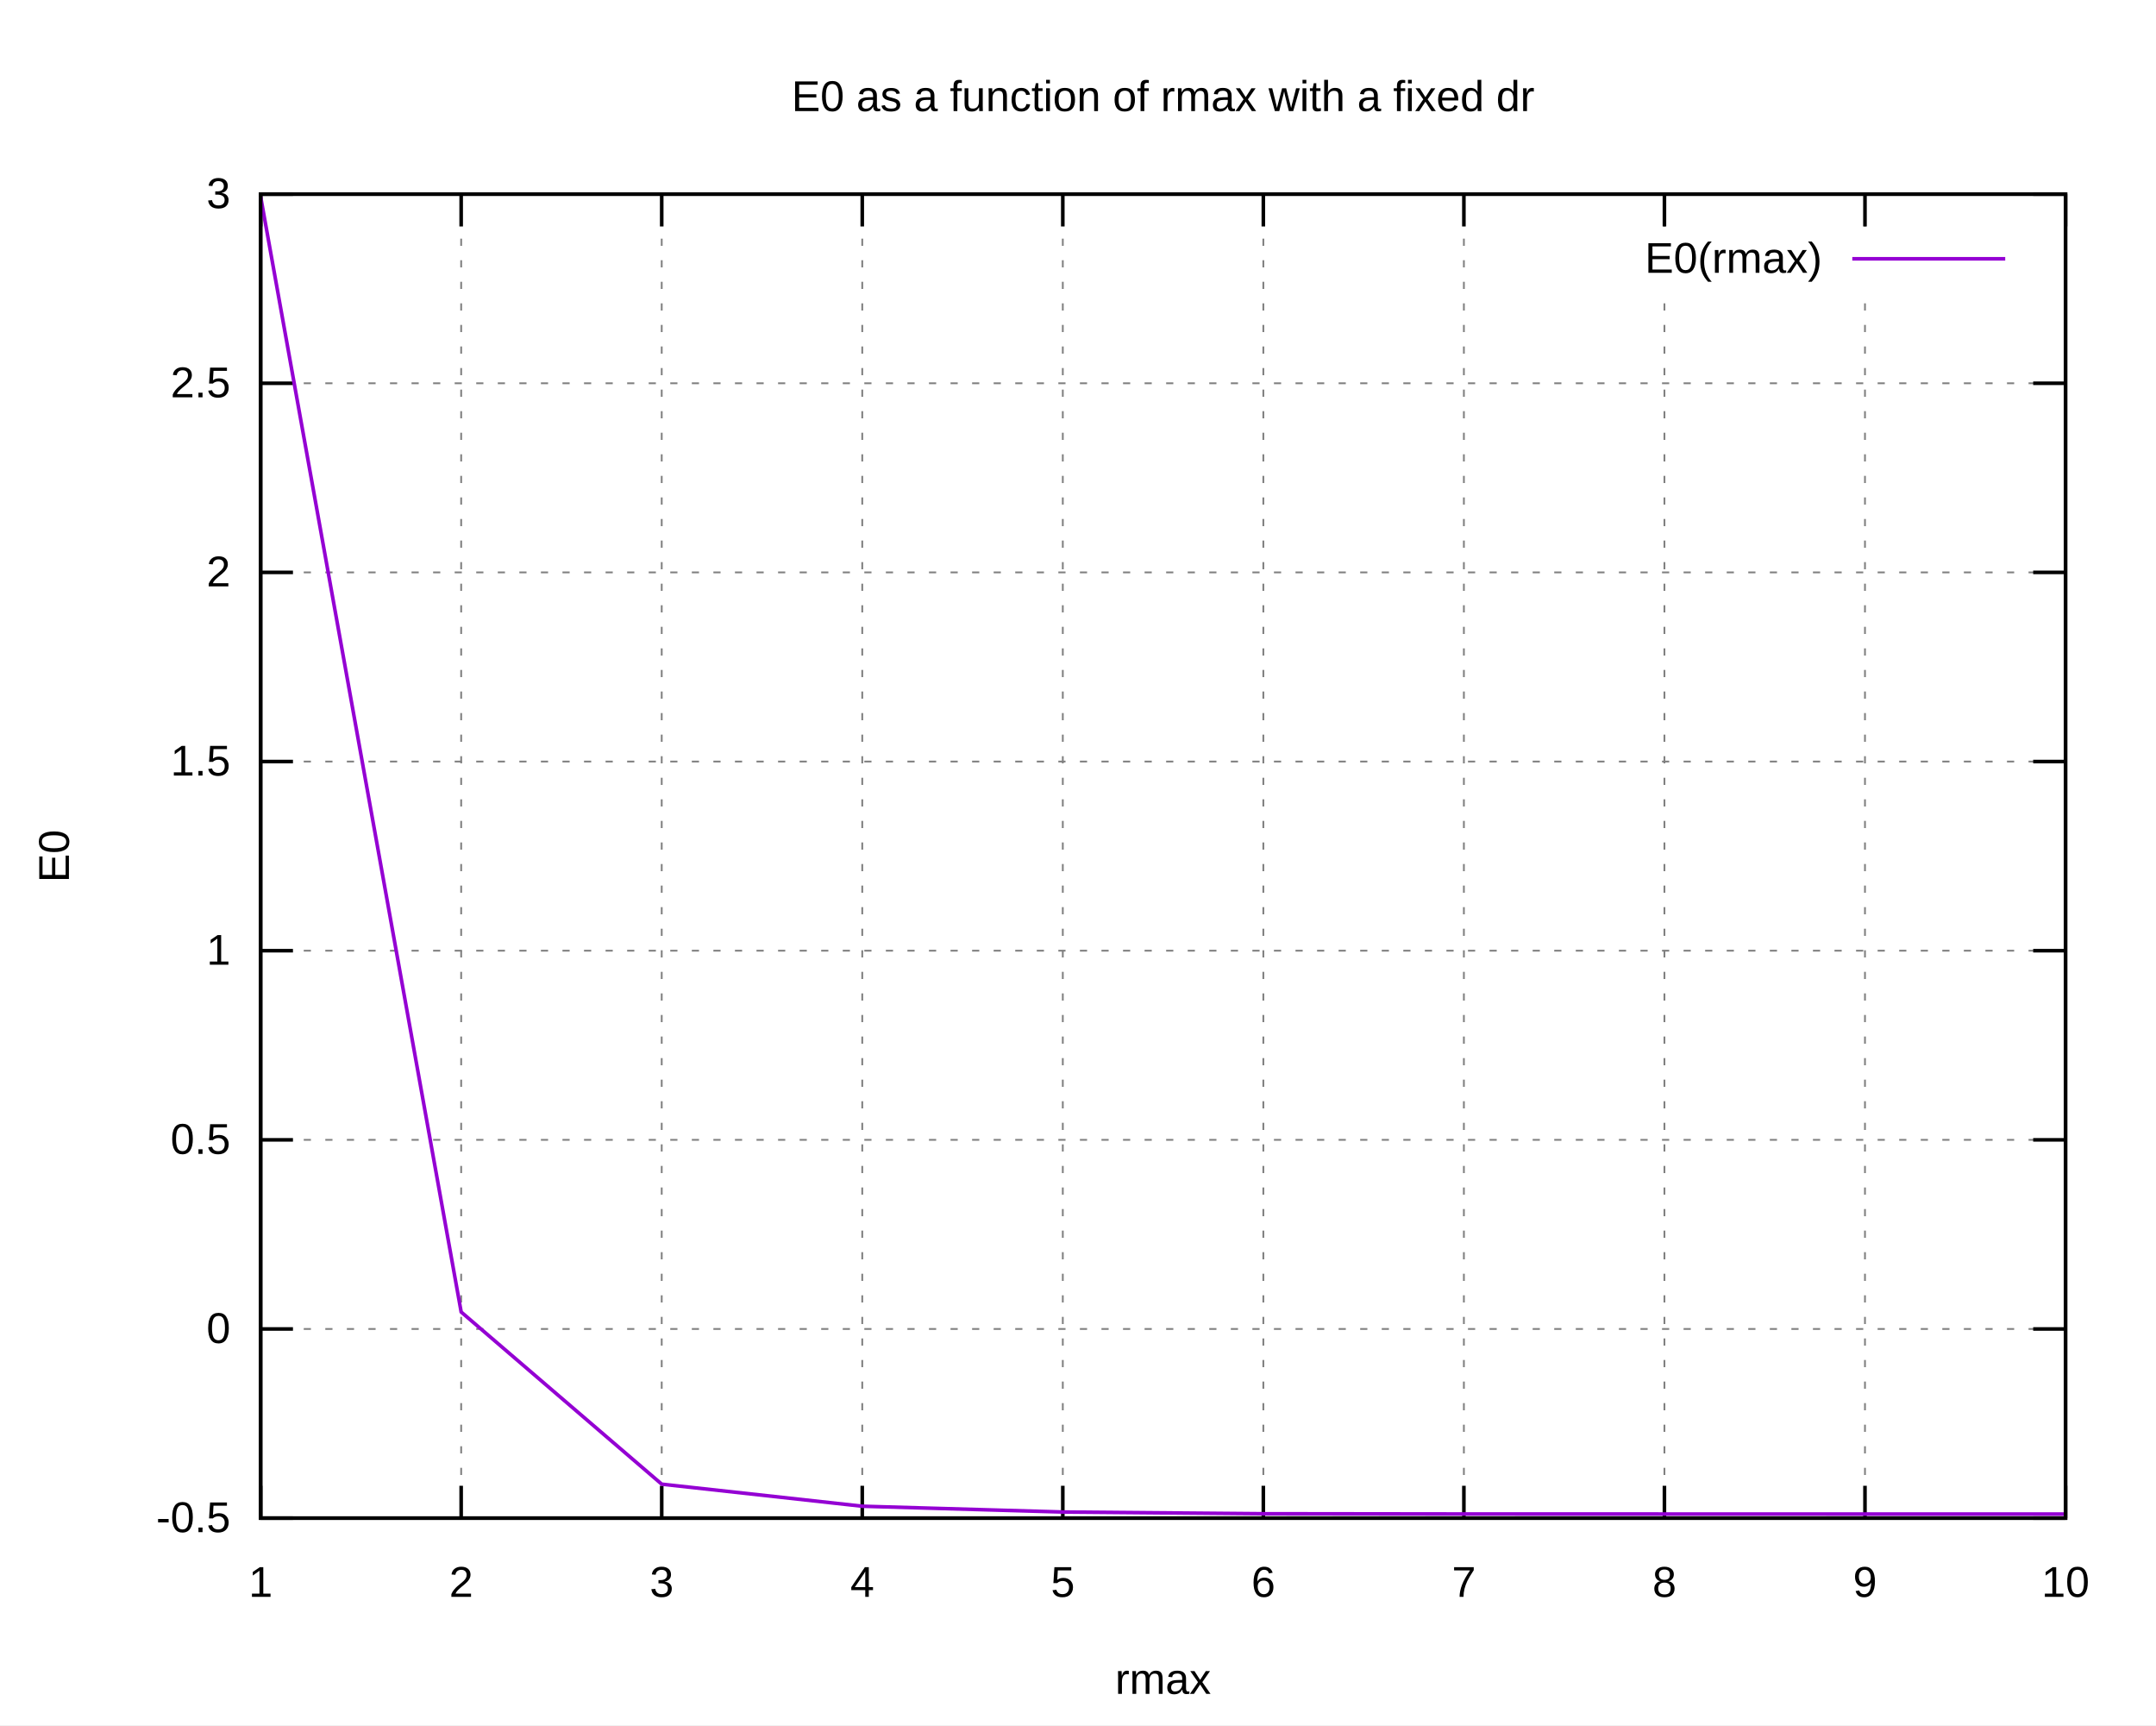
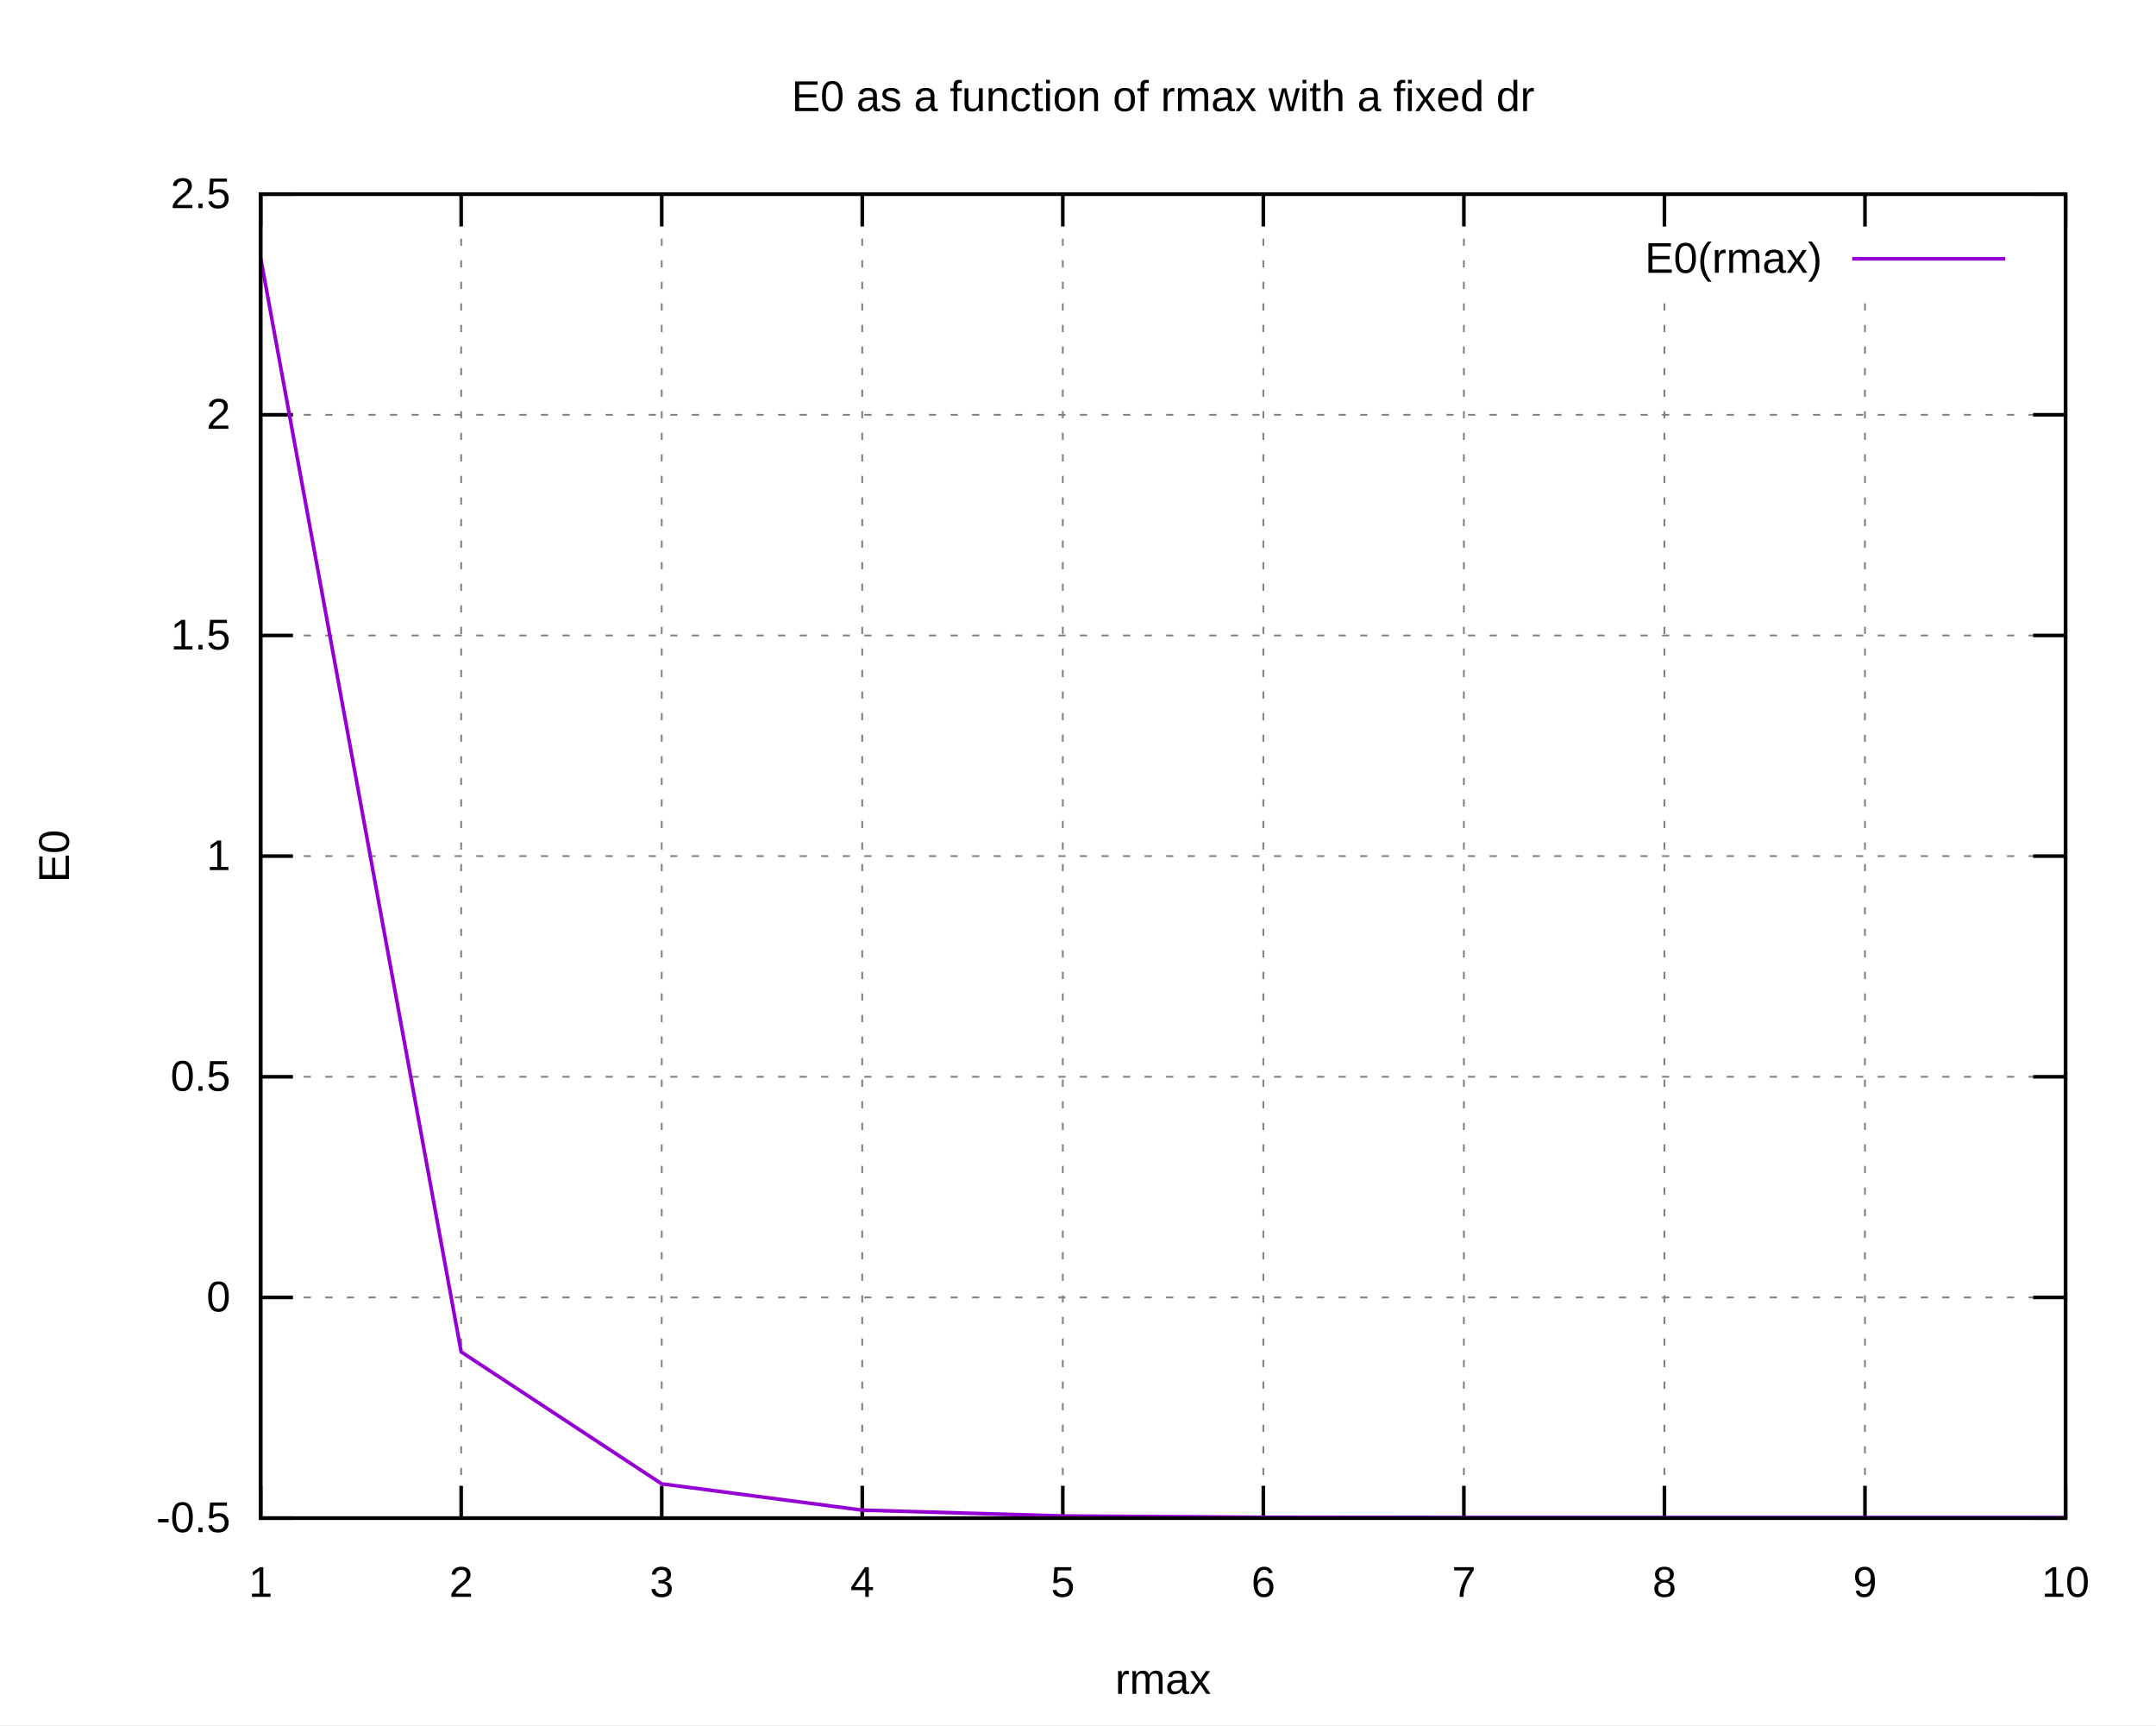
<svg xmlns="http://www.w3.org/2000/svg" xmlns:xlink="http://www.w3.org/1999/xlink" width="600" height="480" viewBox="0 0 600 480">
  <g id="gnuplot_canvas">
    <rect x="0" y="0" width="600" height="480" fill="#ffffff" />
    <defs>
      <circle id="gpDot" r="0.5" stroke-width="0.5" stroke="currentColor" />
      <path id="gpPt0" stroke-width="0.222" stroke="currentColor" d="M-1,0 h2 M0,-1 v2" />
      <path id="gpPt1" stroke-width="0.222" stroke="currentColor" d="M-1,-1 L1,1 M1,-1 L-1,1" />
      <path id="gpPt2" stroke-width="0.222" stroke="currentColor" d="M-1,0 L1,0 M0,-1 L0,1 M-1,-1 L1,1 M-1,1 L1,-1" />
      <rect id="gpPt3" stroke-width="0.222" stroke="currentColor" x="-1" y="-1" width="2" height="2" />
      <rect id="gpPt4" stroke-width="0.222" stroke="currentColor" fill="currentColor" x="-1" y="-1" width="2" height="2" />
      <circle id="gpPt5" stroke-width="0.222" stroke="currentColor" cx="0" cy="0" r="1" />
      <use xlink:href="#gpPt5" id="gpPt6" fill="currentColor" stroke="none" />
      <path id="gpPt7" stroke-width="0.222" stroke="currentColor" d="M0,-1.33 L-1.33,0.67 L1.33,0.67 z" />
      <use xlink:href="#gpPt7" id="gpPt8" fill="currentColor" stroke="none" />
      <use xlink:href="#gpPt7" id="gpPt9" stroke="currentColor" transform="rotate(180)" />
      <use xlink:href="#gpPt9" id="gpPt10" fill="currentColor" stroke="none" />
      <use xlink:href="#gpPt3" id="gpPt11" stroke="currentColor" transform="rotate(45)" />
      <use xlink:href="#gpPt11" id="gpPt12" fill="currentColor" stroke="none" />
      <path id="gpPt13" stroke-width="0.222" stroke="currentColor" d="M0,1.330 L1.265,0.411 L0.782,-1.067 L-0.782,-1.076 L-1.265,0.411 z" />
      <use xlink:href="#gpPt13" id="gpPt14" fill="currentColor" stroke="none" />
      <filter id="textbox" filterUnits="objectBoundingBox" x="0" y="0" height="1" width="1">
        <feFlood flood-color="#FFFFFF" flood-opacity="1" result="bgnd" />
        <feComposite in="SourceGraphic" in2="bgnd" operator="atop" />
      </filter>
      <filter id="greybox" filterUnits="objectBoundingBox" x="0" y="0" height="1" width="1">
        <feFlood flood-color="lightgrey" flood-opacity="1" result="grey" />
        <feComposite in="SourceGraphic" in2="grey" operator="atop" />
      </filter>
    </defs>
    <g fill="none" color="#FFFFFF" stroke="currentColor" stroke-width="1.00" stroke-linecap="butt" stroke-linejoin="miter">
</g>
    <g fill="none" color="black" stroke="currentColor" stroke-width="1.00" stroke-linecap="butt" stroke-linejoin="miter">
</g>
    <g fill="none" color="black" stroke="black" stroke-width="0.50" stroke-linecap="butt" stroke-linejoin="miter">
</g>
    <g fill="none" color="gray" stroke="currentColor" stroke-width="0.50" stroke-linecap="butt" stroke-linejoin="miter">
      <path stroke="gray" stroke-dasharray="2,4" class="gridline" d="M72.53,422.40 L574.82,422.40  " />
    </g>
    <g fill="none" color="gray" stroke="gray" stroke-width="1.00" stroke-linecap="butt" stroke-linejoin="miter">
</g>
    <g fill="none" color="black" stroke="currentColor" stroke-width="1.00" stroke-linecap="butt" stroke-linejoin="miter">
      <path stroke="black" d="M72.53,422.40 L81.53,422.40 M574.82,422.40 L565.82,422.40  " />
      <g transform="translate(64.14,426.30)" stroke="none" fill="black" font-family="Arial" font-size="12.00" text-anchor="end">
        <text>
          <tspan font-family="Arial">-0.5</tspan>
        </text>
      </g>
    </g>
    <g fill="none" color="black" stroke="currentColor" stroke-width="1.00" stroke-linecap="butt" stroke-linejoin="miter">
</g>
    <g fill="none" color="black" stroke="black" stroke-width="0.50" stroke-linecap="butt" stroke-linejoin="miter">
</g>
    <g fill="none" color="gray" stroke="currentColor" stroke-width="0.50" stroke-linecap="butt" stroke-linejoin="miter">
-       <path stroke="gray" stroke-dasharray="2,4" class="gridline" d="M72.53,369.77 L574.82,369.77  " />
-     </g>
-     <g fill="none" color="gray" stroke="gray" stroke-width="1.00" stroke-linecap="butt" stroke-linejoin="miter">
- </g>
-     <g fill="none" color="black" stroke="currentColor" stroke-width="1.00" stroke-linecap="butt" stroke-linejoin="miter">
-       <path stroke="black" d="M72.53,369.77 L81.53,369.77 M574.82,369.77 L565.82,369.77  " />
-       <g transform="translate(64.14,373.67)" stroke="none" fill="black" font-family="Arial" font-size="12.00" text-anchor="end">
+       <path stroke="gray" stroke-dasharray="2,4" class="gridline" d="M72.53,361.00 L574.82,361.00  " />
+     </g>
+     <g fill="none" color="gray" stroke="gray" stroke-width="1.00" stroke-linecap="butt" stroke-linejoin="miter">
+ </g>
+     <g fill="none" color="black" stroke="currentColor" stroke-width="1.00" stroke-linecap="butt" stroke-linejoin="miter">
+       <path stroke="black" d="M72.53,361.00 L81.53,361.00 M574.82,361.00 L565.82,361.00  " />
+       <g transform="translate(64.14,364.90)" stroke="none" fill="black" font-family="Arial" font-size="12.00" text-anchor="end">
        <text>
          <tspan font-family="Arial"> 0</tspan>
        </text>
      </g>
    </g>
    <g fill="none" color="black" stroke="currentColor" stroke-width="1.00" stroke-linecap="butt" stroke-linejoin="miter">
</g>
    <g fill="none" color="black" stroke="black" stroke-width="0.50" stroke-linecap="butt" stroke-linejoin="miter">
</g>
    <g fill="none" color="gray" stroke="currentColor" stroke-width="0.50" stroke-linecap="butt" stroke-linejoin="miter">
-       <path stroke="gray" stroke-dasharray="2,4" class="gridline" d="M72.53,317.15 L574.82,317.15  " />
-     </g>
-     <g fill="none" color="gray" stroke="gray" stroke-width="1.00" stroke-linecap="butt" stroke-linejoin="miter">
- </g>
-     <g fill="none" color="black" stroke="currentColor" stroke-width="1.00" stroke-linecap="butt" stroke-linejoin="miter">
-       <path stroke="black" d="M72.53,317.15 L81.53,317.15 M574.82,317.15 L565.82,317.15  " />
-       <g transform="translate(64.14,321.05)" stroke="none" fill="black" font-family="Arial" font-size="12.00" text-anchor="end">
+       <path stroke="gray" stroke-dasharray="2,4" class="gridline" d="M72.53,299.60 L574.82,299.60  " />
+     </g>
+     <g fill="none" color="gray" stroke="gray" stroke-width="1.00" stroke-linecap="butt" stroke-linejoin="miter">
+ </g>
+     <g fill="none" color="black" stroke="currentColor" stroke-width="1.00" stroke-linecap="butt" stroke-linejoin="miter">
+       <path stroke="black" d="M72.53,299.60 L81.53,299.60 M574.82,299.60 L565.82,299.60  " />
+       <g transform="translate(64.14,303.50)" stroke="none" fill="black" font-family="Arial" font-size="12.00" text-anchor="end">
        <text>
          <tspan font-family="Arial"> 0.5</tspan>
        </text>
      </g>
    </g>
    <g fill="none" color="black" stroke="currentColor" stroke-width="1.00" stroke-linecap="butt" stroke-linejoin="miter">
</g>
    <g fill="none" color="black" stroke="black" stroke-width="0.50" stroke-linecap="butt" stroke-linejoin="miter">
</g>
    <g fill="none" color="gray" stroke="currentColor" stroke-width="0.50" stroke-linecap="butt" stroke-linejoin="miter">
-       <path stroke="gray" stroke-dasharray="2,4" class="gridline" d="M72.53,264.52 L574.82,264.52  " />
-     </g>
-     <g fill="none" color="gray" stroke="gray" stroke-width="1.00" stroke-linecap="butt" stroke-linejoin="miter">
- </g>
-     <g fill="none" color="black" stroke="currentColor" stroke-width="1.00" stroke-linecap="butt" stroke-linejoin="miter">
-       <path stroke="black" d="M72.53,264.52 L81.53,264.52 M574.82,264.52 L565.82,264.52  " />
-       <g transform="translate(64.14,268.42)" stroke="none" fill="black" font-family="Arial" font-size="12.00" text-anchor="end">
+       <path stroke="gray" stroke-dasharray="2,4" class="gridline" d="M72.53,238.20 L574.82,238.20  " />
+     </g>
+     <g fill="none" color="gray" stroke="gray" stroke-width="1.00" stroke-linecap="butt" stroke-linejoin="miter">
+ </g>
+     <g fill="none" color="black" stroke="currentColor" stroke-width="1.00" stroke-linecap="butt" stroke-linejoin="miter">
+       <path stroke="black" d="M72.53,238.20 L81.53,238.20 M574.82,238.20 L565.82,238.20  " />
+       <g transform="translate(64.14,242.10)" stroke="none" fill="black" font-family="Arial" font-size="12.00" text-anchor="end">
        <text>
          <tspan font-family="Arial"> 1</tspan>
        </text>
      </g>
    </g>
    <g fill="none" color="black" stroke="currentColor" stroke-width="1.00" stroke-linecap="butt" stroke-linejoin="miter">
</g>
    <g fill="none" color="black" stroke="black" stroke-width="0.50" stroke-linecap="butt" stroke-linejoin="miter">
</g>
    <g fill="none" color="gray" stroke="currentColor" stroke-width="0.50" stroke-linecap="butt" stroke-linejoin="miter">
-       <path stroke="gray" stroke-dasharray="2,4" class="gridline" d="M72.53,211.89 L574.82,211.89  " />
-     </g>
-     <g fill="none" color="gray" stroke="gray" stroke-width="1.00" stroke-linecap="butt" stroke-linejoin="miter">
- </g>
-     <g fill="none" color="black" stroke="currentColor" stroke-width="1.00" stroke-linecap="butt" stroke-linejoin="miter">
-       <path stroke="black" d="M72.53,211.89 L81.53,211.89 M574.82,211.89 L565.82,211.89  " />
-       <g transform="translate(64.14,215.79)" stroke="none" fill="black" font-family="Arial" font-size="12.00" text-anchor="end">
+       <path stroke="gray" stroke-dasharray="2,4" class="gridline" d="M72.53,176.81 L574.82,176.81  " />
+     </g>
+     <g fill="none" color="gray" stroke="gray" stroke-width="1.00" stroke-linecap="butt" stroke-linejoin="miter">
+ </g>
+     <g fill="none" color="black" stroke="currentColor" stroke-width="1.00" stroke-linecap="butt" stroke-linejoin="miter">
+       <path stroke="black" d="M72.53,176.81 L81.53,176.81 M574.82,176.81 L565.82,176.81  " />
+       <g transform="translate(64.14,180.71)" stroke="none" fill="black" font-family="Arial" font-size="12.00" text-anchor="end">
        <text>
          <tspan font-family="Arial"> 1.5</tspan>
        </text>
      </g>
    </g>
    <g fill="none" color="black" stroke="currentColor" stroke-width="1.00" stroke-linecap="butt" stroke-linejoin="miter">
</g>
    <g fill="none" color="black" stroke="black" stroke-width="0.50" stroke-linecap="butt" stroke-linejoin="miter">
</g>
    <g fill="none" color="gray" stroke="currentColor" stroke-width="0.50" stroke-linecap="butt" stroke-linejoin="miter">
-       <path stroke="gray" stroke-dasharray="2,4" class="gridline" d="M72.53,159.26 L574.82,159.26  " />
-     </g>
-     <g fill="none" color="gray" stroke="gray" stroke-width="1.00" stroke-linecap="butt" stroke-linejoin="miter">
- </g>
-     <g fill="none" color="black" stroke="currentColor" stroke-width="1.00" stroke-linecap="butt" stroke-linejoin="miter">
-       <path stroke="black" d="M72.53,159.26 L81.53,159.26 M574.82,159.26 L565.82,159.26  " />
-       <g transform="translate(64.14,163.16)" stroke="none" fill="black" font-family="Arial" font-size="12.00" text-anchor="end">
+       <path stroke="gray" stroke-dasharray="2,4" class="gridline" d="M72.53,115.41 L574.82,115.41  " />
+     </g>
+     <g fill="none" color="gray" stroke="gray" stroke-width="1.00" stroke-linecap="butt" stroke-linejoin="miter">
+ </g>
+     <g fill="none" color="black" stroke="currentColor" stroke-width="1.00" stroke-linecap="butt" stroke-linejoin="miter">
+       <path stroke="black" d="M72.53,115.41 L81.53,115.41 M574.82,115.41 L565.82,115.41  " />
+       <g transform="translate(64.14,119.31)" stroke="none" fill="black" font-family="Arial" font-size="12.00" text-anchor="end">
        <text>
          <tspan font-family="Arial"> 2</tspan>
-         </text>
-       </g>
-     </g>
-     <g fill="none" color="black" stroke="currentColor" stroke-width="1.00" stroke-linecap="butt" stroke-linejoin="miter">
- </g>
-     <g fill="none" color="black" stroke="black" stroke-width="0.50" stroke-linecap="butt" stroke-linejoin="miter">
- </g>
-     <g fill="none" color="gray" stroke="currentColor" stroke-width="0.50" stroke-linecap="butt" stroke-linejoin="miter">
-       <path stroke="gray" stroke-dasharray="2,4" class="gridline" d="M72.53,106.64 L574.82,106.64  " />
-     </g>
-     <g fill="none" color="gray" stroke="gray" stroke-width="1.00" stroke-linecap="butt" stroke-linejoin="miter">
- </g>
-     <g fill="none" color="black" stroke="currentColor" stroke-width="1.00" stroke-linecap="butt" stroke-linejoin="miter">
-       <path stroke="black" d="M72.53,106.64 L81.53,106.64 M574.82,106.64 L565.82,106.64  " />
-       <g transform="translate(64.14,110.54)" stroke="none" fill="black" font-family="Arial" font-size="12.00" text-anchor="end">
-         <text>
-           <tspan font-family="Arial"> 2.5</tspan>
        </text>
      </g>
    </g>
    <g fill="none" color="black" stroke="currentColor" stroke-width="1.00" stroke-linecap="butt" stroke-linejoin="miter">
</g>
    <g fill="none" color="black" stroke="black" stroke-width="0.50" stroke-linecap="butt" stroke-linejoin="miter">
</g>
    <g fill="none" color="gray" stroke="currentColor" stroke-width="0.50" stroke-linecap="butt" stroke-linejoin="miter">
      <path stroke="gray" stroke-dasharray="2,4" class="gridline" d="M72.53,54.01 L574.82,54.01  " />
    </g>
    <g fill="none" color="gray" stroke="gray" stroke-width="1.00" stroke-linecap="butt" stroke-linejoin="miter">
</g>
    <g fill="none" color="black" stroke="currentColor" stroke-width="1.00" stroke-linecap="butt" stroke-linejoin="miter">
      <path stroke="black" d="M72.53,54.01 L81.53,54.01 M574.82,54.01 L565.82,54.01  " />
      <g transform="translate(64.14,57.91)" stroke="none" fill="black" font-family="Arial" font-size="12.00" text-anchor="end">
        <text>
-           <tspan font-family="Arial"> 3</tspan>
+           <tspan font-family="Arial"> 2.5</tspan>
        </text>
      </g>
    </g>
    <g fill="none" color="black" stroke="currentColor" stroke-width="1.00" stroke-linecap="butt" stroke-linejoin="miter">
</g>
    <g fill="none" color="black" stroke="black" stroke-width="0.50" stroke-linecap="butt" stroke-linejoin="miter">
</g>
    <g fill="none" color="gray" stroke="currentColor" stroke-width="0.50" stroke-linecap="butt" stroke-linejoin="miter">
      <path stroke="gray" stroke-dasharray="2,4" class="gridline" d="M72.53,422.40 L72.53,54.01  " />
    </g>
    <g fill="none" color="gray" stroke="gray" stroke-width="1.00" stroke-linecap="butt" stroke-linejoin="miter">
</g>
    <g fill="none" color="black" stroke="currentColor" stroke-width="1.00" stroke-linecap="butt" stroke-linejoin="miter">
      <path stroke="black" d="M72.53,422.40 L72.53,413.40 M72.53,54.01 L72.53,63.01  " />
      <g transform="translate(72.53,444.30)" stroke="none" fill="black" font-family="Arial" font-size="12.00" text-anchor="middle">
        <text>
          <tspan font-family="Arial"> 1</tspan>
        </text>
      </g>
    </g>
    <g fill="none" color="black" stroke="currentColor" stroke-width="1.00" stroke-linecap="butt" stroke-linejoin="miter">
</g>
    <g fill="none" color="black" stroke="black" stroke-width="0.50" stroke-linecap="butt" stroke-linejoin="miter">
</g>
    <g fill="none" color="gray" stroke="currentColor" stroke-width="0.50" stroke-linecap="butt" stroke-linejoin="miter">
      <path stroke="gray" stroke-dasharray="2,4" class="gridline" d="M128.34,422.40 L128.34,54.01  " />
    </g>
    <g fill="none" color="gray" stroke="gray" stroke-width="1.00" stroke-linecap="butt" stroke-linejoin="miter">
</g>
    <g fill="none" color="black" stroke="currentColor" stroke-width="1.00" stroke-linecap="butt" stroke-linejoin="miter">
      <path stroke="black" d="M128.34,422.40 L128.34,413.40 M128.34,54.01 L128.34,63.01  " />
      <g transform="translate(128.34,444.30)" stroke="none" fill="black" font-family="Arial" font-size="12.00" text-anchor="middle">
        <text>
          <tspan font-family="Arial"> 2</tspan>
        </text>
      </g>
    </g>
    <g fill="none" color="black" stroke="currentColor" stroke-width="1.00" stroke-linecap="butt" stroke-linejoin="miter">
</g>
    <g fill="none" color="black" stroke="black" stroke-width="0.50" stroke-linecap="butt" stroke-linejoin="miter">
</g>
    <g fill="none" color="gray" stroke="currentColor" stroke-width="0.50" stroke-linecap="butt" stroke-linejoin="miter">
      <path stroke="gray" stroke-dasharray="2,4" class="gridline" d="M184.15,422.40 L184.15,54.01  " />
    </g>
    <g fill="none" color="gray" stroke="gray" stroke-width="1.00" stroke-linecap="butt" stroke-linejoin="miter">
</g>
    <g fill="none" color="black" stroke="currentColor" stroke-width="1.00" stroke-linecap="butt" stroke-linejoin="miter">
      <path stroke="black" d="M184.15,422.40 L184.15,413.40 M184.15,54.01 L184.15,63.01  " />
      <g transform="translate(184.15,444.30)" stroke="none" fill="black" font-family="Arial" font-size="12.00" text-anchor="middle">
        <text>
          <tspan font-family="Arial"> 3</tspan>
        </text>
      </g>
    </g>
    <g fill="none" color="black" stroke="currentColor" stroke-width="1.00" stroke-linecap="butt" stroke-linejoin="miter">
</g>
    <g fill="none" color="black" stroke="black" stroke-width="0.50" stroke-linecap="butt" stroke-linejoin="miter">
</g>
    <g fill="none" color="gray" stroke="currentColor" stroke-width="0.50" stroke-linecap="butt" stroke-linejoin="miter">
      <path stroke="gray" stroke-dasharray="2,4" class="gridline" d="M239.96,422.40 L239.96,54.01  " />
    </g>
    <g fill="none" color="gray" stroke="gray" stroke-width="1.00" stroke-linecap="butt" stroke-linejoin="miter">
</g>
    <g fill="none" color="black" stroke="currentColor" stroke-width="1.00" stroke-linecap="butt" stroke-linejoin="miter">
      <path stroke="black" d="M239.96,422.40 L239.96,413.40 M239.96,54.01 L239.96,63.01  " />
      <g transform="translate(239.96,444.30)" stroke="none" fill="black" font-family="Arial" font-size="12.00" text-anchor="middle">
        <text>
          <tspan font-family="Arial"> 4</tspan>
        </text>
      </g>
    </g>
    <g fill="none" color="black" stroke="currentColor" stroke-width="1.00" stroke-linecap="butt" stroke-linejoin="miter">
</g>
    <g fill="none" color="black" stroke="black" stroke-width="0.50" stroke-linecap="butt" stroke-linejoin="miter">
</g>
    <g fill="none" color="gray" stroke="currentColor" stroke-width="0.50" stroke-linecap="butt" stroke-linejoin="miter">
      <path stroke="gray" stroke-dasharray="2,4" class="gridline" d="M295.77,422.40 L295.77,54.01  " />
    </g>
    <g fill="none" color="gray" stroke="gray" stroke-width="1.00" stroke-linecap="butt" stroke-linejoin="miter">
</g>
    <g fill="none" color="black" stroke="currentColor" stroke-width="1.00" stroke-linecap="butt" stroke-linejoin="miter">
      <path stroke="black" d="M295.77,422.40 L295.77,413.40 M295.77,54.01 L295.77,63.01  " />
      <g transform="translate(295.77,444.30)" stroke="none" fill="black" font-family="Arial" font-size="12.00" text-anchor="middle">
        <text>
          <tspan font-family="Arial"> 5</tspan>
        </text>
      </g>
    </g>
    <g fill="none" color="black" stroke="currentColor" stroke-width="1.00" stroke-linecap="butt" stroke-linejoin="miter">
</g>
    <g fill="none" color="black" stroke="black" stroke-width="0.50" stroke-linecap="butt" stroke-linejoin="miter">
</g>
    <g fill="none" color="gray" stroke="currentColor" stroke-width="0.50" stroke-linecap="butt" stroke-linejoin="miter">
      <path stroke="gray" stroke-dasharray="2,4" class="gridline" d="M351.58,422.40 L351.58,54.01  " />
    </g>
    <g fill="none" color="gray" stroke="gray" stroke-width="1.00" stroke-linecap="butt" stroke-linejoin="miter">
</g>
    <g fill="none" color="black" stroke="currentColor" stroke-width="1.00" stroke-linecap="butt" stroke-linejoin="miter">
      <path stroke="black" d="M351.58,422.40 L351.58,413.40 M351.58,54.01 L351.58,63.01  " />
      <g transform="translate(351.58,444.30)" stroke="none" fill="black" font-family="Arial" font-size="12.00" text-anchor="middle">
        <text>
          <tspan font-family="Arial"> 6</tspan>
        </text>
      </g>
    </g>
    <g fill="none" color="black" stroke="currentColor" stroke-width="1.00" stroke-linecap="butt" stroke-linejoin="miter">
</g>
    <g fill="none" color="black" stroke="black" stroke-width="0.50" stroke-linecap="butt" stroke-linejoin="miter">
</g>
    <g fill="none" color="gray" stroke="currentColor" stroke-width="0.50" stroke-linecap="butt" stroke-linejoin="miter">
      <path stroke="gray" stroke-dasharray="2,4" class="gridline" d="M407.39,422.40 L407.39,54.01  " />
    </g>
    <g fill="none" color="gray" stroke="gray" stroke-width="1.00" stroke-linecap="butt" stroke-linejoin="miter">
</g>
    <g fill="none" color="black" stroke="currentColor" stroke-width="1.00" stroke-linecap="butt" stroke-linejoin="miter">
      <path stroke="black" d="M407.39,422.40 L407.39,413.40 M407.39,54.01 L407.39,63.01  " />
      <g transform="translate(407.39,444.30)" stroke="none" fill="black" font-family="Arial" font-size="12.00" text-anchor="middle">
        <text>
          <tspan font-family="Arial"> 7</tspan>
        </text>
      </g>
    </g>
    <g fill="none" color="black" stroke="currentColor" stroke-width="1.00" stroke-linecap="butt" stroke-linejoin="miter">
</g>
    <g fill="none" color="black" stroke="black" stroke-width="0.50" stroke-linecap="butt" stroke-linejoin="miter">
</g>
    <g fill="none" color="gray" stroke="currentColor" stroke-width="0.50" stroke-linecap="butt" stroke-linejoin="miter">
      <path stroke="gray" stroke-dasharray="2,4" class="gridline" d="M463.20,422.40 L463.20,81.01 M463.20,63.01 L463.20,54.01  " />
    </g>
    <g fill="none" color="gray" stroke="gray" stroke-width="1.00" stroke-linecap="butt" stroke-linejoin="miter">
</g>
    <g fill="none" color="black" stroke="currentColor" stroke-width="1.00" stroke-linecap="butt" stroke-linejoin="miter">
      <path stroke="black" d="M463.20,422.40 L463.20,413.40 M463.20,54.01 L463.20,63.01  " />
      <g transform="translate(463.20,444.30)" stroke="none" fill="black" font-family="Arial" font-size="12.00" text-anchor="middle">
        <text>
          <tspan font-family="Arial"> 8</tspan>
        </text>
      </g>
    </g>
    <g fill="none" color="black" stroke="currentColor" stroke-width="1.00" stroke-linecap="butt" stroke-linejoin="miter">
</g>
    <g fill="none" color="black" stroke="black" stroke-width="0.50" stroke-linecap="butt" stroke-linejoin="miter">
</g>
    <g fill="none" color="gray" stroke="currentColor" stroke-width="0.50" stroke-linecap="butt" stroke-linejoin="miter">
      <path stroke="gray" stroke-dasharray="2,4" class="gridline" d="M519.01,422.40 L519.01,81.01 M519.01,63.01 L519.01,54.01  " />
    </g>
    <g fill="none" color="gray" stroke="gray" stroke-width="1.00" stroke-linecap="butt" stroke-linejoin="miter">
</g>
    <g fill="none" color="black" stroke="currentColor" stroke-width="1.00" stroke-linecap="butt" stroke-linejoin="miter">
      <path stroke="black" d="M519.01,422.40 L519.01,413.40 M519.01,54.01 L519.01,63.01  " />
      <g transform="translate(519.01,444.30)" stroke="none" fill="black" font-family="Arial" font-size="12.00" text-anchor="middle">
        <text>
          <tspan font-family="Arial"> 9</tspan>
        </text>
      </g>
    </g>
    <g fill="none" color="black" stroke="currentColor" stroke-width="1.00" stroke-linecap="butt" stroke-linejoin="miter">
</g>
    <g fill="none" color="black" stroke="black" stroke-width="0.50" stroke-linecap="butt" stroke-linejoin="miter">
</g>
    <g fill="none" color="gray" stroke="currentColor" stroke-width="0.50" stroke-linecap="butt" stroke-linejoin="miter">
      <path stroke="gray" stroke-dasharray="2,4" class="gridline" d="M574.82,422.40 L574.82,54.01  " />
    </g>
    <g fill="none" color="gray" stroke="gray" stroke-width="1.00" stroke-linecap="butt" stroke-linejoin="miter">
</g>
    <g fill="none" color="black" stroke="currentColor" stroke-width="1.00" stroke-linecap="butt" stroke-linejoin="miter">
      <path stroke="black" d="M574.82,422.40 L574.82,413.40 M574.82,54.01 L574.82,63.01  " />
      <g transform="translate(574.82,444.30)" stroke="none" fill="black" font-family="Arial" font-size="12.00" text-anchor="middle">
        <text>
          <tspan font-family="Arial"> 10</tspan>
        </text>
      </g>
    </g>
    <g fill="none" color="black" stroke="currentColor" stroke-width="1.00" stroke-linecap="butt" stroke-linejoin="miter">
</g>
    <g fill="none" color="black" stroke="currentColor" stroke-width="1.00" stroke-linecap="butt" stroke-linejoin="miter">
      <path stroke="black" d="M72.53,54.01 L72.53,422.40 L574.82,422.40 L574.82,54.01 L72.53,54.01 Z  " />
    </g>
    <g fill="none" color="black" stroke="currentColor" stroke-width="1.00" stroke-linecap="butt" stroke-linejoin="miter">
      <g transform="translate(19.18,238.21) rotate(270)" stroke="none" fill="black" font-family="Arial" font-size="12.00" text-anchor="middle">
        <text>
          <tspan font-family="Arial">E0</tspan>
        </text>
      </g>
    </g>
    <g fill="none" color="black" stroke="currentColor" stroke-width="1.00" stroke-linecap="butt" stroke-linejoin="miter">
      <g transform="translate(323.67,471.30)" stroke="none" fill="black" font-family="Arial" font-size="12.00" text-anchor="middle">
        <text>
          <tspan font-family="Arial">rmax</tspan>
        </text>
      </g>
    </g>
    <g fill="none" color="black" stroke="currentColor" stroke-width="1.00" stroke-linecap="butt" stroke-linejoin="miter">
</g>
    <g id="gnuplot_plot_1">
      <g fill="none" color="black" stroke="currentColor" stroke-width="1.00" stroke-linecap="butt" stroke-linejoin="miter">
        <g transform="translate(507.09,75.91)" stroke="none" fill="black" font-family="Arial" font-size="12.00" text-anchor="end">
          <text>
            <tspan font-family="Arial">E0(rmax)</tspan>
          </text>
        </g>
      </g>
      <g fill="none" color="black" stroke="currentColor" stroke-width="1.00" stroke-linecap="butt" stroke-linejoin="miter">
-         <path stroke="rgb(148,   0, 211)" d="M515.48,72.01 L558.04,72.01 M72.53,54.70 L128.34,365.05 L184.15,412.95 L239.96,419.09 L295.77,420.70 L351.58,421.18   L407.39,421.25 L463.20,421.26 L519.01,421.27 L574.82,421.27  " />
+         <path stroke="rgb(148,   0, 211)" d="M515.48,72.01 L558.04,72.01 M72.53,71.72 L128.34,376.15 L184.15,412.87 L239.96,420.18 L295.77,421.80 L351.58,422.16   L407.39,422.23 L463.20,422.24 L519.01,422.25 L574.82,422.25  " />
      </g>
    </g>
    <g fill="none" color="#FFFFFF" stroke="rgb(148,   0, 211)" stroke-width="2.00" stroke-linecap="butt" stroke-linejoin="miter">
</g>
    <g fill="none" color="black" stroke="currentColor" stroke-width="2.00" stroke-linecap="butt" stroke-linejoin="miter">
</g>
    <g fill="none" color="black" stroke="black" stroke-width="1.00" stroke-linecap="butt" stroke-linejoin="miter">
</g>
    <g fill="none" color="black" stroke="currentColor" stroke-width="1.00" stroke-linecap="butt" stroke-linejoin="miter">
      <path stroke="black" d="M72.53,54.01 L72.53,422.40 L574.82,422.40 L574.82,54.01 L72.53,54.01 Z  " />
    </g>
    <g fill="none" color="black" stroke="currentColor" stroke-width="1.00" stroke-linecap="butt" stroke-linejoin="miter">
      <g transform="translate(323.67,30.91)" stroke="none" fill="black" font-family="Arial" font-size="12.00" text-anchor="middle">
        <text>
          <tspan font-family="Arial">E0 as a function of rmax with a fixed dr</tspan>
        </text>
      </g>
    </g>
    <g fill="none" color="black" stroke="currentColor" stroke-width="1.00" stroke-linecap="butt" stroke-linejoin="miter">
</g>
  </g>
</svg>
